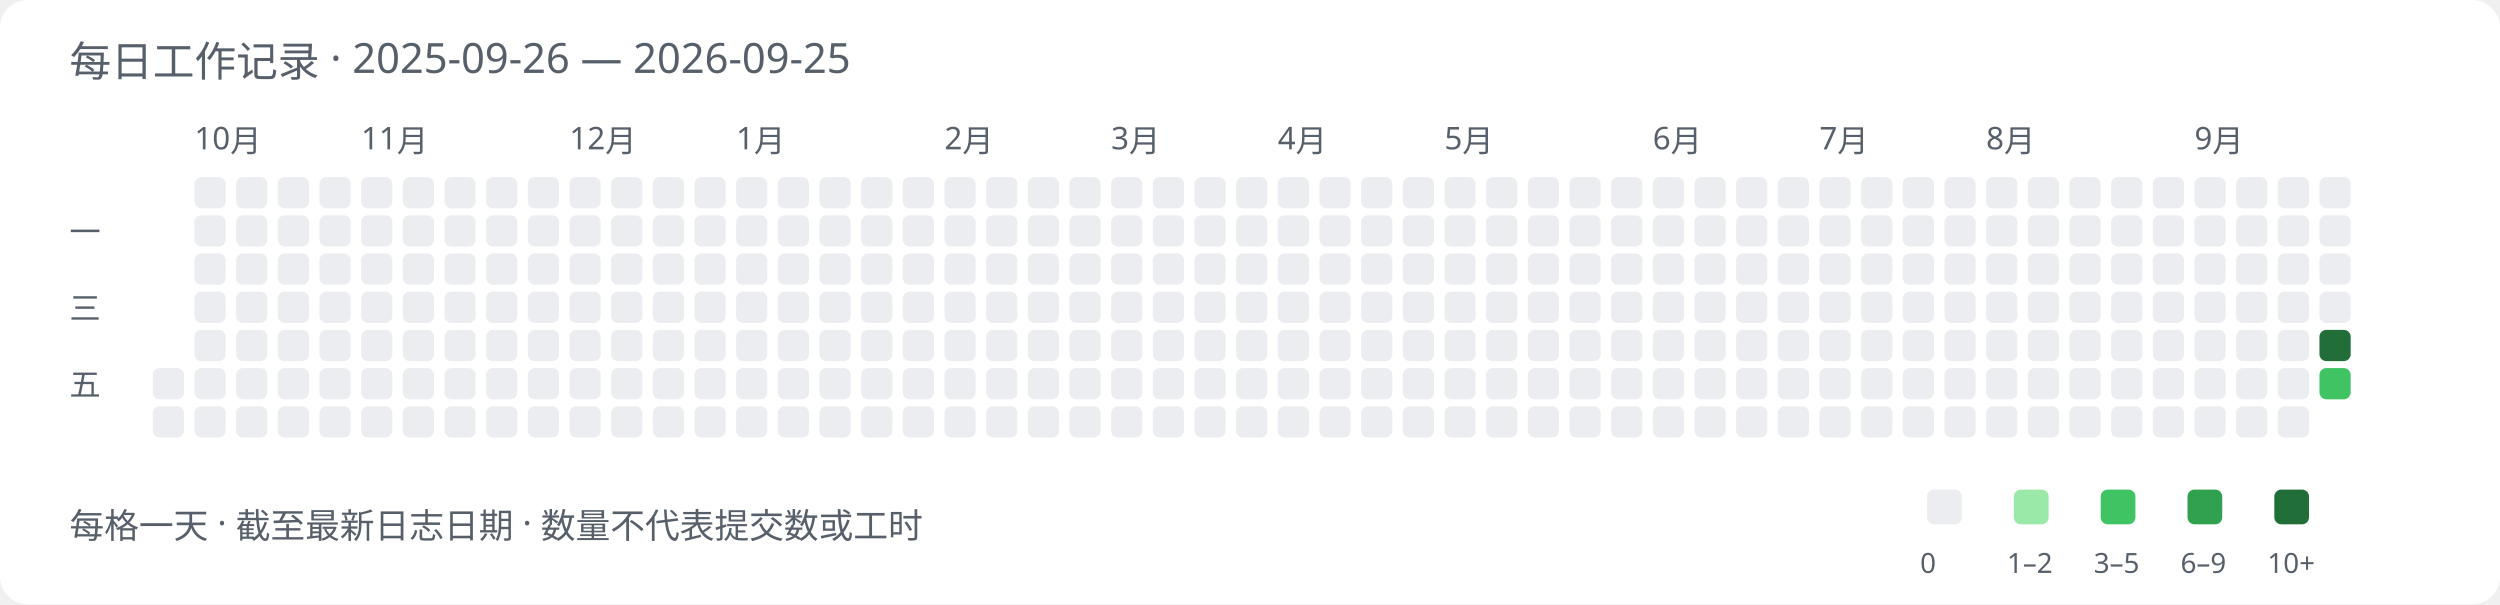
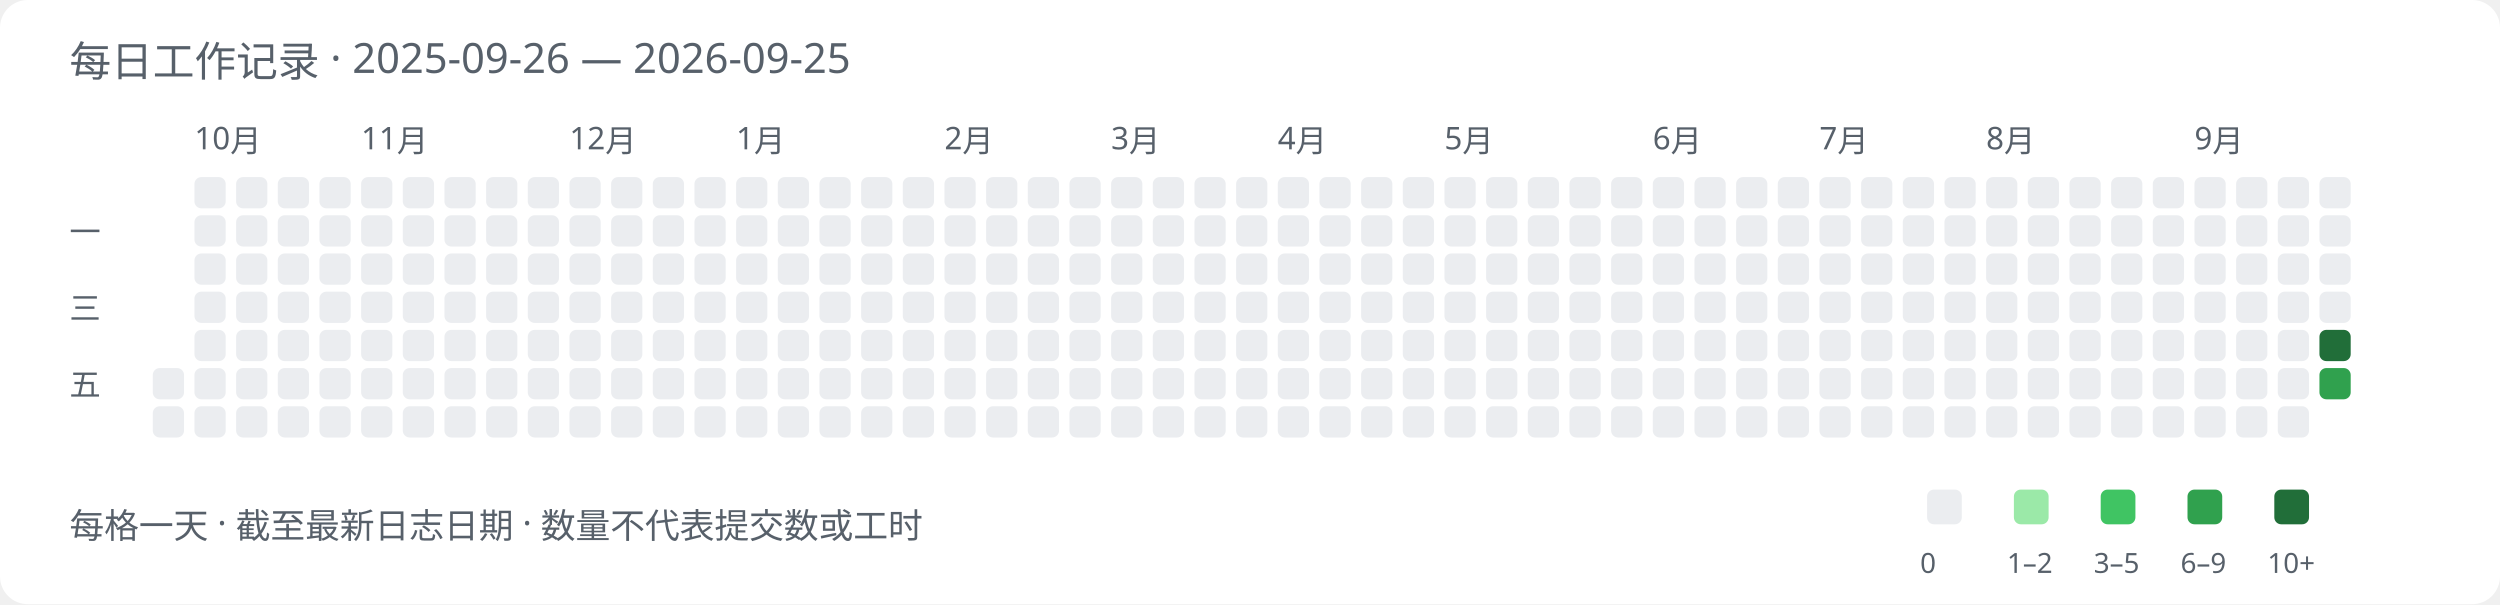
<svg xmlns="http://www.w3.org/2000/svg" width="720" height="174" viewBox="0 0 720 174" role="img" aria-label="每日开发记录全年贡献格">
  <rect width="100%" height="100%" rx="8" fill="#fff" />
  <g font-family="system-ui, sans-serif">
    <text x="20" y="22" font-size="12" fill="#57606a">每日工作记录 · 2025-09-26 — 2026-09-25</text>
    <text x="20" y="70" font-size="9" fill="#57606a">一</text>
    <text x="20" y="92" font-size="9" fill="#57606a">三</text>
    <text x="20" y="114" font-size="9" fill="#57606a">五</text>
    <rect data-date="2025-09-26" data-count="0" x="44" y="106" width="9" height="9" rx="2" fill="#ebedf0" />
    <rect data-date="2025-09-27" data-count="0" x="44" y="117" width="9" height="9" rx="2" fill="#ebedf0" />
    <rect data-date="2025-09-28" data-count="0" x="56" y="51" width="9" height="9" rx="2" fill="#ebedf0" />
    <rect data-date="2025-09-29" data-count="0" x="56" y="62" width="9" height="9" rx="2" fill="#ebedf0" />
    <rect data-date="2025-09-30" data-count="0" x="56" y="73" width="9" height="9" rx="2" fill="#ebedf0" />
    <text x="56" y="43" font-size="9" fill="#57606a">10月</text>
    <rect data-date="2025-10-01" data-count="0" x="56" y="84" width="9" height="9" rx="2" fill="#ebedf0" />
    <rect data-date="2025-10-02" data-count="0" x="56" y="95" width="9" height="9" rx="2" fill="#ebedf0" />
    <rect data-date="2025-10-03" data-count="0" x="56" y="106" width="9" height="9" rx="2" fill="#ebedf0" />
    <rect data-date="2025-10-04" data-count="0" x="56" y="117" width="9" height="9" rx="2" fill="#ebedf0" />
    <rect data-date="2025-10-05" data-count="0" x="68" y="51" width="9" height="9" rx="2" fill="#ebedf0" />
    <rect data-date="2025-10-06" data-count="0" x="68" y="62" width="9" height="9" rx="2" fill="#ebedf0" />
    <rect data-date="2025-10-07" data-count="0" x="68" y="73" width="9" height="9" rx="2" fill="#ebedf0" />
    <rect data-date="2025-10-08" data-count="0" x="68" y="84" width="9" height="9" rx="2" fill="#ebedf0" />
    <rect data-date="2025-10-09" data-count="0" x="68" y="95" width="9" height="9" rx="2" fill="#ebedf0" />
    <rect data-date="2025-10-10" data-count="0" x="68" y="106" width="9" height="9" rx="2" fill="#ebedf0" />
    <rect data-date="2025-10-11" data-count="0" x="68" y="117" width="9" height="9" rx="2" fill="#ebedf0" />
    <rect data-date="2025-10-12" data-count="0" x="80" y="51" width="9" height="9" rx="2" fill="#ebedf0" />
    <rect data-date="2025-10-13" data-count="0" x="80" y="62" width="9" height="9" rx="2" fill="#ebedf0" />
    <rect data-date="2025-10-14" data-count="0" x="80" y="73" width="9" height="9" rx="2" fill="#ebedf0" />
    <rect data-date="2025-10-15" data-count="0" x="80" y="84" width="9" height="9" rx="2" fill="#ebedf0" />
    <rect data-date="2025-10-16" data-count="0" x="80" y="95" width="9" height="9" rx="2" fill="#ebedf0" />
    <rect data-date="2025-10-17" data-count="0" x="80" y="106" width="9" height="9" rx="2" fill="#ebedf0" />
    <rect data-date="2025-10-18" data-count="0" x="80" y="117" width="9" height="9" rx="2" fill="#ebedf0" />
    <rect data-date="2025-10-19" data-count="0" x="92" y="51" width="9" height="9" rx="2" fill="#ebedf0" />
    <rect data-date="2025-10-20" data-count="0" x="92" y="62" width="9" height="9" rx="2" fill="#ebedf0" />
    <rect data-date="2025-10-21" data-count="0" x="92" y="73" width="9" height="9" rx="2" fill="#ebedf0" />
    <rect data-date="2025-10-22" data-count="0" x="92" y="84" width="9" height="9" rx="2" fill="#ebedf0" />
    <rect data-date="2025-10-23" data-count="0" x="92" y="95" width="9" height="9" rx="2" fill="#ebedf0" />
    <rect data-date="2025-10-24" data-count="0" x="92" y="106" width="9" height="9" rx="2" fill="#ebedf0" />
    <rect data-date="2025-10-25" data-count="0" x="92" y="117" width="9" height="9" rx="2" fill="#ebedf0" />
    <rect data-date="2025-10-26" data-count="0" x="104" y="51" width="9" height="9" rx="2" fill="#ebedf0" />
    <rect data-date="2025-10-27" data-count="0" x="104" y="62" width="9" height="9" rx="2" fill="#ebedf0" />
    <rect data-date="2025-10-28" data-count="0" x="104" y="73" width="9" height="9" rx="2" fill="#ebedf0" />
    <rect data-date="2025-10-29" data-count="0" x="104" y="84" width="9" height="9" rx="2" fill="#ebedf0" />
    <rect data-date="2025-10-30" data-count="0" x="104" y="95" width="9" height="9" rx="2" fill="#ebedf0" />
    <rect data-date="2025-10-31" data-count="0" x="104" y="106" width="9" height="9" rx="2" fill="#ebedf0" />
    <text x="104" y="43" font-size="9" fill="#57606a">11月</text>
    <rect data-date="2025-11-01" data-count="0" x="104" y="117" width="9" height="9" rx="2" fill="#ebedf0" />
    <rect data-date="2025-11-02" data-count="0" x="116" y="51" width="9" height="9" rx="2" fill="#ebedf0" />
    <rect data-date="2025-11-03" data-count="0" x="116" y="62" width="9" height="9" rx="2" fill="#ebedf0" />
    <rect data-date="2025-11-04" data-count="0" x="116" y="73" width="9" height="9" rx="2" fill="#ebedf0" />
    <rect data-date="2025-11-05" data-count="0" x="116" y="84" width="9" height="9" rx="2" fill="#ebedf0" />
    <rect data-date="2025-11-06" data-count="0" x="116" y="95" width="9" height="9" rx="2" fill="#ebedf0" />
    <rect data-date="2025-11-07" data-count="0" x="116" y="106" width="9" height="9" rx="2" fill="#ebedf0" />
    <rect data-date="2025-11-08" data-count="0" x="116" y="117" width="9" height="9" rx="2" fill="#ebedf0" />
    <rect data-date="2025-11-09" data-count="0" x="128" y="51" width="9" height="9" rx="2" fill="#ebedf0" />
    <rect data-date="2025-11-10" data-count="0" x="128" y="62" width="9" height="9" rx="2" fill="#ebedf0" />
    <rect data-date="2025-11-11" data-count="0" x="128" y="73" width="9" height="9" rx="2" fill="#ebedf0" />
    <rect data-date="2025-11-12" data-count="0" x="128" y="84" width="9" height="9" rx="2" fill="#ebedf0" />
    <rect data-date="2025-11-13" data-count="0" x="128" y="95" width="9" height="9" rx="2" fill="#ebedf0" />
    <rect data-date="2025-11-14" data-count="0" x="128" y="106" width="9" height="9" rx="2" fill="#ebedf0" />
    <rect data-date="2025-11-15" data-count="0" x="128" y="117" width="9" height="9" rx="2" fill="#ebedf0" />
    <rect data-date="2025-11-16" data-count="0" x="140" y="51" width="9" height="9" rx="2" fill="#ebedf0" />
    <rect data-date="2025-11-17" data-count="0" x="140" y="62" width="9" height="9" rx="2" fill="#ebedf0" />
    <rect data-date="2025-11-18" data-count="0" x="140" y="73" width="9" height="9" rx="2" fill="#ebedf0" />
    <rect data-date="2025-11-19" data-count="0" x="140" y="84" width="9" height="9" rx="2" fill="#ebedf0" />
    <rect data-date="2025-11-20" data-count="0" x="140" y="95" width="9" height="9" rx="2" fill="#ebedf0" />
    <rect data-date="2025-11-21" data-count="0" x="140" y="106" width="9" height="9" rx="2" fill="#ebedf0" />
    <rect data-date="2025-11-22" data-count="0" x="140" y="117" width="9" height="9" rx="2" fill="#ebedf0" />
    <rect data-date="2025-11-23" data-count="0" x="152" y="51" width="9" height="9" rx="2" fill="#ebedf0" />
    <rect data-date="2025-11-24" data-count="0" x="152" y="62" width="9" height="9" rx="2" fill="#ebedf0" />
    <rect data-date="2025-11-25" data-count="0" x="152" y="73" width="9" height="9" rx="2" fill="#ebedf0" />
    <rect data-date="2025-11-26" data-count="0" x="152" y="84" width="9" height="9" rx="2" fill="#ebedf0" />
    <rect data-date="2025-11-27" data-count="0" x="152" y="95" width="9" height="9" rx="2" fill="#ebedf0" />
    <rect data-date="2025-11-28" data-count="0" x="152" y="106" width="9" height="9" rx="2" fill="#ebedf0" />
    <rect data-date="2025-11-29" data-count="0" x="152" y="117" width="9" height="9" rx="2" fill="#ebedf0" />
    <rect data-date="2025-11-30" data-count="0" x="164" y="51" width="9" height="9" rx="2" fill="#ebedf0" />
    <text x="164" y="43" font-size="9" fill="#57606a">12月</text>
    <rect data-date="2025-12-01" data-count="0" x="164" y="62" width="9" height="9" rx="2" fill="#ebedf0" />
    <rect data-date="2025-12-02" data-count="0" x="164" y="73" width="9" height="9" rx="2" fill="#ebedf0" />
    <rect data-date="2025-12-03" data-count="0" x="164" y="84" width="9" height="9" rx="2" fill="#ebedf0" />
    <rect data-date="2025-12-04" data-count="0" x="164" y="95" width="9" height="9" rx="2" fill="#ebedf0" />
    <rect data-date="2025-12-05" data-count="0" x="164" y="106" width="9" height="9" rx="2" fill="#ebedf0" />
    <rect data-date="2025-12-06" data-count="0" x="164" y="117" width="9" height="9" rx="2" fill="#ebedf0" />
    <rect data-date="2025-12-07" data-count="0" x="176" y="51" width="9" height="9" rx="2" fill="#ebedf0" />
    <rect data-date="2025-12-08" data-count="0" x="176" y="62" width="9" height="9" rx="2" fill="#ebedf0" />
    <rect data-date="2025-12-09" data-count="0" x="176" y="73" width="9" height="9" rx="2" fill="#ebedf0" />
    <rect data-date="2025-12-10" data-count="0" x="176" y="84" width="9" height="9" rx="2" fill="#ebedf0" />
    <rect data-date="2025-12-11" data-count="0" x="176" y="95" width="9" height="9" rx="2" fill="#ebedf0" />
    <rect data-date="2025-12-12" data-count="0" x="176" y="106" width="9" height="9" rx="2" fill="#ebedf0" />
    <rect data-date="2025-12-13" data-count="0" x="176" y="117" width="9" height="9" rx="2" fill="#ebedf0" />
    <rect data-date="2025-12-14" data-count="0" x="188" y="51" width="9" height="9" rx="2" fill="#ebedf0" />
    <rect data-date="2025-12-15" data-count="0" x="188" y="62" width="9" height="9" rx="2" fill="#ebedf0" />
    <rect data-date="2025-12-16" data-count="0" x="188" y="73" width="9" height="9" rx="2" fill="#ebedf0" />
    <rect data-date="2025-12-17" data-count="0" x="188" y="84" width="9" height="9" rx="2" fill="#ebedf0" />
    <rect data-date="2025-12-18" data-count="0" x="188" y="95" width="9" height="9" rx="2" fill="#ebedf0" />
    <rect data-date="2025-12-19" data-count="0" x="188" y="106" width="9" height="9" rx="2" fill="#ebedf0" />
    <rect data-date="2025-12-20" data-count="0" x="188" y="117" width="9" height="9" rx="2" fill="#ebedf0" />
    <rect data-date="2025-12-21" data-count="0" x="200" y="51" width="9" height="9" rx="2" fill="#ebedf0" />
    <rect data-date="2025-12-22" data-count="0" x="200" y="62" width="9" height="9" rx="2" fill="#ebedf0" />
    <rect data-date="2025-12-23" data-count="0" x="200" y="73" width="9" height="9" rx="2" fill="#ebedf0" />
    <rect data-date="2025-12-24" data-count="0" x="200" y="84" width="9" height="9" rx="2" fill="#ebedf0" />
    <rect data-date="2025-12-25" data-count="0" x="200" y="95" width="9" height="9" rx="2" fill="#ebedf0" />
    <rect data-date="2025-12-26" data-count="0" x="200" y="106" width="9" height="9" rx="2" fill="#ebedf0" />
    <rect data-date="2025-12-27" data-count="0" x="200" y="117" width="9" height="9" rx="2" fill="#ebedf0" />
    <rect data-date="2025-12-28" data-count="0" x="212" y="51" width="9" height="9" rx="2" fill="#ebedf0" />
    <rect data-date="2025-12-29" data-count="0" x="212" y="62" width="9" height="9" rx="2" fill="#ebedf0" />
    <rect data-date="2025-12-30" data-count="0" x="212" y="73" width="9" height="9" rx="2" fill="#ebedf0" />
    <rect data-date="2025-12-31" data-count="0" x="212" y="84" width="9" height="9" rx="2" fill="#ebedf0" />
    <text x="212" y="43" font-size="9" fill="#57606a">1月</text>
    <rect data-date="2026-01-01" data-count="0" x="212" y="95" width="9" height="9" rx="2" fill="#ebedf0" />
    <rect data-date="2026-01-02" data-count="0" x="212" y="106" width="9" height="9" rx="2" fill="#ebedf0" />
    <rect data-date="2026-01-03" data-count="0" x="212" y="117" width="9" height="9" rx="2" fill="#ebedf0" />
    <rect data-date="2026-01-04" data-count="0" x="224" y="51" width="9" height="9" rx="2" fill="#ebedf0" />
    <rect data-date="2026-01-05" data-count="0" x="224" y="62" width="9" height="9" rx="2" fill="#ebedf0" />
    <rect data-date="2026-01-06" data-count="0" x="224" y="73" width="9" height="9" rx="2" fill="#ebedf0" />
    <rect data-date="2026-01-07" data-count="0" x="224" y="84" width="9" height="9" rx="2" fill="#ebedf0" />
    <rect data-date="2026-01-08" data-count="0" x="224" y="95" width="9" height="9" rx="2" fill="#ebedf0" />
    <rect data-date="2026-01-09" data-count="0" x="224" y="106" width="9" height="9" rx="2" fill="#ebedf0" />
    <rect data-date="2026-01-10" data-count="0" x="224" y="117" width="9" height="9" rx="2" fill="#ebedf0" />
    <rect data-date="2026-01-11" data-count="0" x="236" y="51" width="9" height="9" rx="2" fill="#ebedf0" />
    <rect data-date="2026-01-12" data-count="0" x="236" y="62" width="9" height="9" rx="2" fill="#ebedf0" />
    <rect data-date="2026-01-13" data-count="0" x="236" y="73" width="9" height="9" rx="2" fill="#ebedf0" />
    <rect data-date="2026-01-14" data-count="0" x="236" y="84" width="9" height="9" rx="2" fill="#ebedf0" />
    <rect data-date="2026-01-15" data-count="0" x="236" y="95" width="9" height="9" rx="2" fill="#ebedf0" />
    <rect data-date="2026-01-16" data-count="0" x="236" y="106" width="9" height="9" rx="2" fill="#ebedf0" />
    <rect data-date="2026-01-17" data-count="0" x="236" y="117" width="9" height="9" rx="2" fill="#ebedf0" />
    <rect data-date="2026-01-18" data-count="0" x="248" y="51" width="9" height="9" rx="2" fill="#ebedf0" />
    <rect data-date="2026-01-19" data-count="0" x="248" y="62" width="9" height="9" rx="2" fill="#ebedf0" />
    <rect data-date="2026-01-20" data-count="0" x="248" y="73" width="9" height="9" rx="2" fill="#ebedf0" />
    <rect data-date="2026-01-21" data-count="0" x="248" y="84" width="9" height="9" rx="2" fill="#ebedf0" />
    <rect data-date="2026-01-22" data-count="0" x="248" y="95" width="9" height="9" rx="2" fill="#ebedf0" />
    <rect data-date="2026-01-23" data-count="0" x="248" y="106" width="9" height="9" rx="2" fill="#ebedf0" />
    <rect data-date="2026-01-24" data-count="0" x="248" y="117" width="9" height="9" rx="2" fill="#ebedf0" />
    <rect data-date="2026-01-25" data-count="0" x="260" y="51" width="9" height="9" rx="2" fill="#ebedf0" />
    <rect data-date="2026-01-26" data-count="0" x="260" y="62" width="9" height="9" rx="2" fill="#ebedf0" />
    <rect data-date="2026-01-27" data-count="0" x="260" y="73" width="9" height="9" rx="2" fill="#ebedf0" />
    <rect data-date="2026-01-28" data-count="0" x="260" y="84" width="9" height="9" rx="2" fill="#ebedf0" />
    <rect data-date="2026-01-29" data-count="0" x="260" y="95" width="9" height="9" rx="2" fill="#ebedf0" />
    <rect data-date="2026-01-30" data-count="0" x="260" y="106" width="9" height="9" rx="2" fill="#ebedf0" />
    <rect data-date="2026-01-31" data-count="0" x="260" y="117" width="9" height="9" rx="2" fill="#ebedf0" />
    <text x="272" y="43" font-size="9" fill="#57606a">2月</text>
    <rect data-date="2026-02-01" data-count="0" x="272" y="51" width="9" height="9" rx="2" fill="#ebedf0" />
    <rect data-date="2026-02-02" data-count="0" x="272" y="62" width="9" height="9" rx="2" fill="#ebedf0" />
    <rect data-date="2026-02-03" data-count="0" x="272" y="73" width="9" height="9" rx="2" fill="#ebedf0" />
    <rect data-date="2026-02-04" data-count="0" x="272" y="84" width="9" height="9" rx="2" fill="#ebedf0" />
    <rect data-date="2026-02-05" data-count="0" x="272" y="95" width="9" height="9" rx="2" fill="#ebedf0" />
    <rect data-date="2026-02-06" data-count="0" x="272" y="106" width="9" height="9" rx="2" fill="#ebedf0" />
    <rect data-date="2026-02-07" data-count="0" x="272" y="117" width="9" height="9" rx="2" fill="#ebedf0" />
    <rect data-date="2026-02-08" data-count="0" x="284" y="51" width="9" height="9" rx="2" fill="#ebedf0" />
    <rect data-date="2026-02-09" data-count="0" x="284" y="62" width="9" height="9" rx="2" fill="#ebedf0" />
    <rect data-date="2026-02-10" data-count="0" x="284" y="73" width="9" height="9" rx="2" fill="#ebedf0" />
    <rect data-date="2026-02-11" data-count="0" x="284" y="84" width="9" height="9" rx="2" fill="#ebedf0" />
    <rect data-date="2026-02-12" data-count="0" x="284" y="95" width="9" height="9" rx="2" fill="#ebedf0" />
    <rect data-date="2026-02-13" data-count="0" x="284" y="106" width="9" height="9" rx="2" fill="#ebedf0" />
    <rect data-date="2026-02-14" data-count="0" x="284" y="117" width="9" height="9" rx="2" fill="#ebedf0" />
    <rect data-date="2026-02-15" data-count="0" x="296" y="51" width="9" height="9" rx="2" fill="#ebedf0" />
    <rect data-date="2026-02-16" data-count="0" x="296" y="62" width="9" height="9" rx="2" fill="#ebedf0" />
    <rect data-date="2026-02-17" data-count="0" x="296" y="73" width="9" height="9" rx="2" fill="#ebedf0" />
    <rect data-date="2026-02-18" data-count="0" x="296" y="84" width="9" height="9" rx="2" fill="#ebedf0" />
    <rect data-date="2026-02-19" data-count="0" x="296" y="95" width="9" height="9" rx="2" fill="#ebedf0" />
    <rect data-date="2026-02-20" data-count="0" x="296" y="106" width="9" height="9" rx="2" fill="#ebedf0" />
    <rect data-date="2026-02-21" data-count="0" x="296" y="117" width="9" height="9" rx="2" fill="#ebedf0" />
    <rect data-date="2026-02-22" data-count="0" x="308" y="51" width="9" height="9" rx="2" fill="#ebedf0" />
    <rect data-date="2026-02-23" data-count="0" x="308" y="62" width="9" height="9" rx="2" fill="#ebedf0" />
    <rect data-date="2026-02-24" data-count="0" x="308" y="73" width="9" height="9" rx="2" fill="#ebedf0" />
    <rect data-date="2026-02-25" data-count="0" x="308" y="84" width="9" height="9" rx="2" fill="#ebedf0" />
    <rect data-date="2026-02-26" data-count="0" x="308" y="95" width="9" height="9" rx="2" fill="#ebedf0" />
    <rect data-date="2026-02-27" data-count="0" x="308" y="106" width="9" height="9" rx="2" fill="#ebedf0" />
    <rect data-date="2026-02-28" data-count="0" x="308" y="117" width="9" height="9" rx="2" fill="#ebedf0" />
    <text x="320" y="43" font-size="9" fill="#57606a">3月</text>
    <rect data-date="2026-03-01" data-count="0" x="320" y="51" width="9" height="9" rx="2" fill="#ebedf0" />
    <rect data-date="2026-03-02" data-count="0" x="320" y="62" width="9" height="9" rx="2" fill="#ebedf0" />
    <rect data-date="2026-03-03" data-count="0" x="320" y="73" width="9" height="9" rx="2" fill="#ebedf0" />
    <rect data-date="2026-03-04" data-count="0" x="320" y="84" width="9" height="9" rx="2" fill="#ebedf0" />
    <rect data-date="2026-03-05" data-count="0" x="320" y="95" width="9" height="9" rx="2" fill="#ebedf0" />
    <rect data-date="2026-03-06" data-count="0" x="320" y="106" width="9" height="9" rx="2" fill="#ebedf0" />
    <rect data-date="2026-03-07" data-count="0" x="320" y="117" width="9" height="9" rx="2" fill="#ebedf0" />
    <rect data-date="2026-03-08" data-count="0" x="332" y="51" width="9" height="9" rx="2" fill="#ebedf0" />
    <rect data-date="2026-03-09" data-count="0" x="332" y="62" width="9" height="9" rx="2" fill="#ebedf0" />
    <rect data-date="2026-03-10" data-count="0" x="332" y="73" width="9" height="9" rx="2" fill="#ebedf0" />
    <rect data-date="2026-03-11" data-count="0" x="332" y="84" width="9" height="9" rx="2" fill="#ebedf0" />
    <rect data-date="2026-03-12" data-count="0" x="332" y="95" width="9" height="9" rx="2" fill="#ebedf0" />
    <rect data-date="2026-03-13" data-count="0" x="332" y="106" width="9" height="9" rx="2" fill="#ebedf0" />
    <rect data-date="2026-03-14" data-count="0" x="332" y="117" width="9" height="9" rx="2" fill="#ebedf0" />
    <rect data-date="2026-03-15" data-count="0" x="344" y="51" width="9" height="9" rx="2" fill="#ebedf0" />
    <rect data-date="2026-03-16" data-count="0" x="344" y="62" width="9" height="9" rx="2" fill="#ebedf0" />
    <rect data-date="2026-03-17" data-count="0" x="344" y="73" width="9" height="9" rx="2" fill="#ebedf0" />
    <rect data-date="2026-03-18" data-count="0" x="344" y="84" width="9" height="9" rx="2" fill="#ebedf0" />
    <rect data-date="2026-03-19" data-count="0" x="344" y="95" width="9" height="9" rx="2" fill="#ebedf0" />
    <rect data-date="2026-03-20" data-count="0" x="344" y="106" width="9" height="9" rx="2" fill="#ebedf0" />
    <rect data-date="2026-03-21" data-count="0" x="344" y="117" width="9" height="9" rx="2" fill="#ebedf0" />
    <rect data-date="2026-03-22" data-count="0" x="356" y="51" width="9" height="9" rx="2" fill="#ebedf0" />
    <rect data-date="2026-03-23" data-count="0" x="356" y="62" width="9" height="9" rx="2" fill="#ebedf0" />
    <rect data-date="2026-03-24" data-count="0" x="356" y="73" width="9" height="9" rx="2" fill="#ebedf0" />
    <rect data-date="2026-03-25" data-count="0" x="356" y="84" width="9" height="9" rx="2" fill="#ebedf0" />
    <rect data-date="2026-03-26" data-count="0" x="356" y="95" width="9" height="9" rx="2" fill="#ebedf0" />
    <rect data-date="2026-03-27" data-count="0" x="356" y="106" width="9" height="9" rx="2" fill="#ebedf0" />
    <rect data-date="2026-03-28" data-count="0" x="356" y="117" width="9" height="9" rx="2" fill="#ebedf0" />
    <rect data-date="2026-03-29" data-count="0" x="368" y="51" width="9" height="9" rx="2" fill="#ebedf0" />
    <rect data-date="2026-03-30" data-count="0" x="368" y="62" width="9" height="9" rx="2" fill="#ebedf0" />
    <rect data-date="2026-03-31" data-count="0" x="368" y="73" width="9" height="9" rx="2" fill="#ebedf0" />
    <text x="368" y="43" font-size="9" fill="#57606a">4月</text>
    <rect data-date="2026-04-01" data-count="0" x="368" y="84" width="9" height="9" rx="2" fill="#ebedf0" />
    <rect data-date="2026-04-02" data-count="0" x="368" y="95" width="9" height="9" rx="2" fill="#ebedf0" />
    <rect data-date="2026-04-03" data-count="0" x="368" y="106" width="9" height="9" rx="2" fill="#ebedf0" />
    <rect data-date="2026-04-04" data-count="0" x="368" y="117" width="9" height="9" rx="2" fill="#ebedf0" />
    <rect data-date="2026-04-05" data-count="0" x="380" y="51" width="9" height="9" rx="2" fill="#ebedf0" />
    <rect data-date="2026-04-06" data-count="0" x="380" y="62" width="9" height="9" rx="2" fill="#ebedf0" />
    <rect data-date="2026-04-07" data-count="0" x="380" y="73" width="9" height="9" rx="2" fill="#ebedf0" />
    <rect data-date="2026-04-08" data-count="0" x="380" y="84" width="9" height="9" rx="2" fill="#ebedf0" />
    <rect data-date="2026-04-09" data-count="0" x="380" y="95" width="9" height="9" rx="2" fill="#ebedf0" />
    <rect data-date="2026-04-10" data-count="0" x="380" y="106" width="9" height="9" rx="2" fill="#ebedf0" />
    <rect data-date="2026-04-11" data-count="0" x="380" y="117" width="9" height="9" rx="2" fill="#ebedf0" />
    <rect data-date="2026-04-12" data-count="0" x="392" y="51" width="9" height="9" rx="2" fill="#ebedf0" />
    <rect data-date="2026-04-13" data-count="0" x="392" y="62" width="9" height="9" rx="2" fill="#ebedf0" />
    <rect data-date="2026-04-14" data-count="0" x="392" y="73" width="9" height="9" rx="2" fill="#ebedf0" />
    <rect data-date="2026-04-15" data-count="0" x="392" y="84" width="9" height="9" rx="2" fill="#ebedf0" />
    <rect data-date="2026-04-16" data-count="0" x="392" y="95" width="9" height="9" rx="2" fill="#ebedf0" />
    <rect data-date="2026-04-17" data-count="0" x="392" y="106" width="9" height="9" rx="2" fill="#ebedf0" />
    <rect data-date="2026-04-18" data-count="0" x="392" y="117" width="9" height="9" rx="2" fill="#ebedf0" />
    <rect data-date="2026-04-19" data-count="0" x="404" y="51" width="9" height="9" rx="2" fill="#ebedf0" />
    <rect data-date="2026-04-20" data-count="0" x="404" y="62" width="9" height="9" rx="2" fill="#ebedf0" />
    <rect data-date="2026-04-21" data-count="0" x="404" y="73" width="9" height="9" rx="2" fill="#ebedf0" />
    <rect data-date="2026-04-22" data-count="0" x="404" y="84" width="9" height="9" rx="2" fill="#ebedf0" />
    <rect data-date="2026-04-23" data-count="0" x="404" y="95" width="9" height="9" rx="2" fill="#ebedf0" />
    <rect data-date="2026-04-24" data-count="0" x="404" y="106" width="9" height="9" rx="2" fill="#ebedf0" />
    <rect data-date="2026-04-25" data-count="0" x="404" y="117" width="9" height="9" rx="2" fill="#ebedf0" />
    <rect data-date="2026-04-26" data-count="0" x="416" y="51" width="9" height="9" rx="2" fill="#ebedf0" />
    <rect data-date="2026-04-27" data-count="0" x="416" y="62" width="9" height="9" rx="2" fill="#ebedf0" />
    <rect data-date="2026-04-28" data-count="0" x="416" y="73" width="9" height="9" rx="2" fill="#ebedf0" />
    <rect data-date="2026-04-29" data-count="0" x="416" y="84" width="9" height="9" rx="2" fill="#ebedf0" />
    <rect data-date="2026-04-30" data-count="0" x="416" y="95" width="9" height="9" rx="2" fill="#ebedf0" />
    <text x="416" y="43" font-size="9" fill="#57606a">5月</text>
    <rect data-date="2026-05-01" data-count="0" x="416" y="106" width="9" height="9" rx="2" fill="#ebedf0" />
    <rect data-date="2026-05-02" data-count="0" x="416" y="117" width="9" height="9" rx="2" fill="#ebedf0" />
    <rect data-date="2026-05-03" data-count="0" x="428" y="51" width="9" height="9" rx="2" fill="#ebedf0" />
    <rect data-date="2026-05-04" data-count="0" x="428" y="62" width="9" height="9" rx="2" fill="#ebedf0" />
    <rect data-date="2026-05-05" data-count="0" x="428" y="73" width="9" height="9" rx="2" fill="#ebedf0" />
    <rect data-date="2026-05-06" data-count="0" x="428" y="84" width="9" height="9" rx="2" fill="#ebedf0" />
    <rect data-date="2026-05-07" data-count="0" x="428" y="95" width="9" height="9" rx="2" fill="#ebedf0" />
    <rect data-date="2026-05-08" data-count="0" x="428" y="106" width="9" height="9" rx="2" fill="#ebedf0" />
    <rect data-date="2026-05-09" data-count="0" x="428" y="117" width="9" height="9" rx="2" fill="#ebedf0" />
    <rect data-date="2026-05-10" data-count="0" x="440" y="51" width="9" height="9" rx="2" fill="#ebedf0" />
    <rect data-date="2026-05-11" data-count="0" x="440" y="62" width="9" height="9" rx="2" fill="#ebedf0" />
    <rect data-date="2026-05-12" data-count="0" x="440" y="73" width="9" height="9" rx="2" fill="#ebedf0" />
    <rect data-date="2026-05-13" data-count="0" x="440" y="84" width="9" height="9" rx="2" fill="#ebedf0" />
    <rect data-date="2026-05-14" data-count="0" x="440" y="95" width="9" height="9" rx="2" fill="#ebedf0" />
    <rect data-date="2026-05-15" data-count="0" x="440" y="106" width="9" height="9" rx="2" fill="#ebedf0" />
    <rect data-date="2026-05-16" data-count="0" x="440" y="117" width="9" height="9" rx="2" fill="#ebedf0" />
    <rect data-date="2026-05-17" data-count="0" x="452" y="51" width="9" height="9" rx="2" fill="#ebedf0" />
    <rect data-date="2026-05-18" data-count="0" x="452" y="62" width="9" height="9" rx="2" fill="#ebedf0" />
    <rect data-date="2026-05-19" data-count="0" x="452" y="73" width="9" height="9" rx="2" fill="#ebedf0" />
    <rect data-date="2026-05-20" data-count="0" x="452" y="84" width="9" height="9" rx="2" fill="#ebedf0" />
    <rect data-date="2026-05-21" data-count="0" x="452" y="95" width="9" height="9" rx="2" fill="#ebedf0" />
    <rect data-date="2026-05-22" data-count="0" x="452" y="106" width="9" height="9" rx="2" fill="#ebedf0" />
    <rect data-date="2026-05-23" data-count="0" x="452" y="117" width="9" height="9" rx="2" fill="#ebedf0" />
    <rect data-date="2026-05-24" data-count="0" x="464" y="51" width="9" height="9" rx="2" fill="#ebedf0" />
    <rect data-date="2026-05-25" data-count="0" x="464" y="62" width="9" height="9" rx="2" fill="#ebedf0" />
    <rect data-date="2026-05-26" data-count="0" x="464" y="73" width="9" height="9" rx="2" fill="#ebedf0" />
    <rect data-date="2026-05-27" data-count="0" x="464" y="84" width="9" height="9" rx="2" fill="#ebedf0" />
    <rect data-date="2026-05-28" data-count="0" x="464" y="95" width="9" height="9" rx="2" fill="#ebedf0" />
    <rect data-date="2026-05-29" data-count="0" x="464" y="106" width="9" height="9" rx="2" fill="#ebedf0" />
    <rect data-date="2026-05-30" data-count="0" x="464" y="117" width="9" height="9" rx="2" fill="#ebedf0" />
    <rect data-date="2026-05-31" data-count="0" x="476" y="51" width="9" height="9" rx="2" fill="#ebedf0" />
    <text x="476" y="43" font-size="9" fill="#57606a">6月</text>
    <rect data-date="2026-06-01" data-count="0" x="476" y="62" width="9" height="9" rx="2" fill="#ebedf0" />
    <rect data-date="2026-06-02" data-count="0" x="476" y="73" width="9" height="9" rx="2" fill="#ebedf0" />
    <rect data-date="2026-06-03" data-count="0" x="476" y="84" width="9" height="9" rx="2" fill="#ebedf0" />
    <rect data-date="2026-06-04" data-count="0" x="476" y="95" width="9" height="9" rx="2" fill="#ebedf0" />
    <rect data-date="2026-06-05" data-count="0" x="476" y="106" width="9" height="9" rx="2" fill="#ebedf0" />
    <rect data-date="2026-06-06" data-count="0" x="476" y="117" width="9" height="9" rx="2" fill="#ebedf0" />
    <rect data-date="2026-06-07" data-count="0" x="488" y="51" width="9" height="9" rx="2" fill="#ebedf0" />
    <rect data-date="2026-06-08" data-count="0" x="488" y="62" width="9" height="9" rx="2" fill="#ebedf0" />
    <rect data-date="2026-06-09" data-count="0" x="488" y="73" width="9" height="9" rx="2" fill="#ebedf0" />
    <rect data-date="2026-06-10" data-count="0" x="488" y="84" width="9" height="9" rx="2" fill="#ebedf0" />
    <rect data-date="2026-06-11" data-count="0" x="488" y="95" width="9" height="9" rx="2" fill="#ebedf0" />
    <rect data-date="2026-06-12" data-count="0" x="488" y="106" width="9" height="9" rx="2" fill="#ebedf0" />
    <rect data-date="2026-06-13" data-count="0" x="488" y="117" width="9" height="9" rx="2" fill="#ebedf0" />
    <rect data-date="2026-06-14" data-count="0" x="500" y="51" width="9" height="9" rx="2" fill="#ebedf0" />
    <rect data-date="2026-06-15" data-count="0" x="500" y="62" width="9" height="9" rx="2" fill="#ebedf0" />
    <rect data-date="2026-06-16" data-count="0" x="500" y="73" width="9" height="9" rx="2" fill="#ebedf0" />
    <rect data-date="2026-06-17" data-count="0" x="500" y="84" width="9" height="9" rx="2" fill="#ebedf0" />
    <rect data-date="2026-06-18" data-count="0" x="500" y="95" width="9" height="9" rx="2" fill="#ebedf0" />
    <rect data-date="2026-06-19" data-count="0" x="500" y="106" width="9" height="9" rx="2" fill="#ebedf0" />
    <rect data-date="2026-06-20" data-count="0" x="500" y="117" width="9" height="9" rx="2" fill="#ebedf0" />
    <rect data-date="2026-06-21" data-count="0" x="512" y="51" width="9" height="9" rx="2" fill="#ebedf0" />
    <rect data-date="2026-06-22" data-count="0" x="512" y="62" width="9" height="9" rx="2" fill="#ebedf0" />
    <rect data-date="2026-06-23" data-count="0" x="512" y="73" width="9" height="9" rx="2" fill="#ebedf0" />
    <rect data-date="2026-06-24" data-count="0" x="512" y="84" width="9" height="9" rx="2" fill="#ebedf0" />
    <rect data-date="2026-06-25" data-count="0" x="512" y="95" width="9" height="9" rx="2" fill="#ebedf0" />
    <rect data-date="2026-06-26" data-count="0" x="512" y="106" width="9" height="9" rx="2" fill="#ebedf0" />
    <rect data-date="2026-06-27" data-count="0" x="512" y="117" width="9" height="9" rx="2" fill="#ebedf0" />
    <rect data-date="2026-06-28" data-count="0" x="524" y="51" width="9" height="9" rx="2" fill="#ebedf0" />
    <rect data-date="2026-06-29" data-count="0" x="524" y="62" width="9" height="9" rx="2" fill="#ebedf0" />
    <rect data-date="2026-06-30" data-count="0" x="524" y="73" width="9" height="9" rx="2" fill="#ebedf0" />
    <text x="524" y="43" font-size="9" fill="#57606a">7月</text>
    <rect data-date="2026-07-01" data-count="0" x="524" y="84" width="9" height="9" rx="2" fill="#ebedf0" />
    <rect data-date="2026-07-02" data-count="0" x="524" y="95" width="9" height="9" rx="2" fill="#ebedf0" />
    <rect data-date="2026-07-03" data-count="0" x="524" y="106" width="9" height="9" rx="2" fill="#ebedf0" />
    <rect data-date="2026-07-04" data-count="0" x="524" y="117" width="9" height="9" rx="2" fill="#ebedf0" />
    <rect data-date="2026-07-05" data-count="0" x="536" y="51" width="9" height="9" rx="2" fill="#ebedf0" />
    <rect data-date="2026-07-06" data-count="0" x="536" y="62" width="9" height="9" rx="2" fill="#ebedf0" />
    <rect data-date="2026-07-07" data-count="0" x="536" y="73" width="9" height="9" rx="2" fill="#ebedf0" />
    <rect data-date="2026-07-08" data-count="0" x="536" y="84" width="9" height="9" rx="2" fill="#ebedf0" />
    <rect data-date="2026-07-09" data-count="0" x="536" y="95" width="9" height="9" rx="2" fill="#ebedf0" />
    <rect data-date="2026-07-10" data-count="0" x="536" y="106" width="9" height="9" rx="2" fill="#ebedf0" />
    <rect data-date="2026-07-11" data-count="0" x="536" y="117" width="9" height="9" rx="2" fill="#ebedf0" />
    <rect data-date="2026-07-12" data-count="0" x="548" y="51" width="9" height="9" rx="2" fill="#ebedf0" />
    <rect data-date="2026-07-13" data-count="0" x="548" y="62" width="9" height="9" rx="2" fill="#ebedf0" />
    <rect data-date="2026-07-14" data-count="0" x="548" y="73" width="9" height="9" rx="2" fill="#ebedf0" />
    <rect data-date="2026-07-15" data-count="0" x="548" y="84" width="9" height="9" rx="2" fill="#ebedf0" />
    <rect data-date="2026-07-16" data-count="0" x="548" y="95" width="9" height="9" rx="2" fill="#ebedf0" />
    <rect data-date="2026-07-17" data-count="0" x="548" y="106" width="9" height="9" rx="2" fill="#ebedf0" />
    <rect data-date="2026-07-18" data-count="0" x="548" y="117" width="9" height="9" rx="2" fill="#ebedf0" />
    <rect data-date="2026-07-19" data-count="0" x="560" y="51" width="9" height="9" rx="2" fill="#ebedf0" />
    <rect data-date="2026-07-20" data-count="0" x="560" y="62" width="9" height="9" rx="2" fill="#ebedf0" />
    <rect data-date="2026-07-21" data-count="0" x="560" y="73" width="9" height="9" rx="2" fill="#ebedf0" />
    <rect data-date="2026-07-22" data-count="0" x="560" y="84" width="9" height="9" rx="2" fill="#ebedf0" />
    <rect data-date="2026-07-23" data-count="0" x="560" y="95" width="9" height="9" rx="2" fill="#ebedf0" />
    <rect data-date="2026-07-24" data-count="0" x="560" y="106" width="9" height="9" rx="2" fill="#ebedf0" />
    <rect data-date="2026-07-25" data-count="0" x="560" y="117" width="9" height="9" rx="2" fill="#ebedf0" />
    <rect data-date="2026-07-26" data-count="0" x="572" y="51" width="9" height="9" rx="2" fill="#ebedf0" />
    <rect data-date="2026-07-27" data-count="0" x="572" y="62" width="9" height="9" rx="2" fill="#ebedf0" />
    <rect data-date="2026-07-28" data-count="0" x="572" y="73" width="9" height="9" rx="2" fill="#ebedf0" />
    <rect data-date="2026-07-29" data-count="0" x="572" y="84" width="9" height="9" rx="2" fill="#ebedf0" />
    <rect data-date="2026-07-30" data-count="0" x="572" y="95" width="9" height="9" rx="2" fill="#ebedf0" />
    <rect data-date="2026-07-31" data-count="0" x="572" y="106" width="9" height="9" rx="2" fill="#ebedf0" />
    <text x="572" y="43" font-size="9" fill="#57606a">8月</text>
    <rect data-date="2026-08-01" data-count="0" x="572" y="117" width="9" height="9" rx="2" fill="#ebedf0" />
    <rect data-date="2026-08-02" data-count="0" x="584" y="51" width="9" height="9" rx="2" fill="#ebedf0" />
    <rect data-date="2026-08-03" data-count="0" x="584" y="62" width="9" height="9" rx="2" fill="#ebedf0" />
    <rect data-date="2026-08-04" data-count="0" x="584" y="73" width="9" height="9" rx="2" fill="#ebedf0" />
    <rect data-date="2026-08-05" data-count="0" x="584" y="84" width="9" height="9" rx="2" fill="#ebedf0" />
    <rect data-date="2026-08-06" data-count="0" x="584" y="95" width="9" height="9" rx="2" fill="#ebedf0" />
    <rect data-date="2026-08-07" data-count="0" x="584" y="106" width="9" height="9" rx="2" fill="#ebedf0" />
    <rect data-date="2026-08-08" data-count="0" x="584" y="117" width="9" height="9" rx="2" fill="#ebedf0" />
    <rect data-date="2026-08-09" data-count="0" x="596" y="51" width="9" height="9" rx="2" fill="#ebedf0" />
    <rect data-date="2026-08-10" data-count="0" x="596" y="62" width="9" height="9" rx="2" fill="#ebedf0" />
    <rect data-date="2026-08-11" data-count="0" x="596" y="73" width="9" height="9" rx="2" fill="#ebedf0" />
    <rect data-date="2026-08-12" data-count="0" x="596" y="84" width="9" height="9" rx="2" fill="#ebedf0" />
    <rect data-date="2026-08-13" data-count="0" x="596" y="95" width="9" height="9" rx="2" fill="#ebedf0" />
    <rect data-date="2026-08-14" data-count="0" x="596" y="106" width="9" height="9" rx="2" fill="#ebedf0" />
    <rect data-date="2026-08-15" data-count="0" x="596" y="117" width="9" height="9" rx="2" fill="#ebedf0" />
    <rect data-date="2026-08-16" data-count="0" x="608" y="51" width="9" height="9" rx="2" fill="#ebedf0" />
    <rect data-date="2026-08-17" data-count="0" x="608" y="62" width="9" height="9" rx="2" fill="#ebedf0" />
    <rect data-date="2026-08-18" data-count="0" x="608" y="73" width="9" height="9" rx="2" fill="#ebedf0" />
    <rect data-date="2026-08-19" data-count="0" x="608" y="84" width="9" height="9" rx="2" fill="#ebedf0" />
    <rect data-date="2026-08-20" data-count="0" x="608" y="95" width="9" height="9" rx="2" fill="#ebedf0" />
    <rect data-date="2026-08-21" data-count="0" x="608" y="106" width="9" height="9" rx="2" fill="#ebedf0" />
    <rect data-date="2026-08-22" data-count="0" x="608" y="117" width="9" height="9" rx="2" fill="#ebedf0" />
    <rect data-date="2026-08-23" data-count="0" x="620" y="51" width="9" height="9" rx="2" fill="#ebedf0" />
    <rect data-date="2026-08-24" data-count="0" x="620" y="62" width="9" height="9" rx="2" fill="#ebedf0" />
    <rect data-date="2026-08-25" data-count="0" x="620" y="73" width="9" height="9" rx="2" fill="#ebedf0" />
    <rect data-date="2026-08-26" data-count="0" x="620" y="84" width="9" height="9" rx="2" fill="#ebedf0" />
    <rect data-date="2026-08-27" data-count="0" x="620" y="95" width="9" height="9" rx="2" fill="#ebedf0" />
    <rect data-date="2026-08-28" data-count="0" x="620" y="106" width="9" height="9" rx="2" fill="#ebedf0" />
    <rect data-date="2026-08-29" data-count="0" x="620" y="117" width="9" height="9" rx="2" fill="#ebedf0" />
    <rect data-date="2026-08-30" data-count="0" x="632" y="51" width="9" height="9" rx="2" fill="#ebedf0" />
    <rect data-date="2026-08-31" data-count="0" x="632" y="62" width="9" height="9" rx="2" fill="#ebedf0" />
    <text x="632" y="43" font-size="9" fill="#57606a">9月</text>
    <rect data-date="2026-09-01" data-count="0" x="632" y="73" width="9" height="9" rx="2" fill="#ebedf0" />
    <rect data-date="2026-09-02" data-count="0" x="632" y="84" width="9" height="9" rx="2" fill="#ebedf0" />
    <rect data-date="2026-09-03" data-count="0" x="632" y="95" width="9" height="9" rx="2" fill="#ebedf0" />
    <rect data-date="2026-09-04" data-count="0" x="632" y="106" width="9" height="9" rx="2" fill="#ebedf0" />
    <rect data-date="2026-09-05" data-count="0" x="632" y="117" width="9" height="9" rx="2" fill="#ebedf0" />
    <rect data-date="2026-09-06" data-count="0" x="644" y="51" width="9" height="9" rx="2" fill="#ebedf0" />
    <rect data-date="2026-09-07" data-count="0" x="644" y="62" width="9" height="9" rx="2" fill="#ebedf0" />
    <rect data-date="2026-09-08" data-count="0" x="644" y="73" width="9" height="9" rx="2" fill="#ebedf0" />
    <rect data-date="2026-09-09" data-count="0" x="644" y="84" width="9" height="9" rx="2" fill="#ebedf0" />
    <rect data-date="2026-09-10" data-count="0" x="644" y="95" width="9" height="9" rx="2" fill="#ebedf0" />
    <rect data-date="2026-09-11" data-count="0" x="644" y="106" width="9" height="9" rx="2" fill="#ebedf0" />
    <rect data-date="2026-09-12" data-count="0" x="644" y="117" width="9" height="9" rx="2" fill="#ebedf0" />
    <rect data-date="2026-09-13" data-count="0" x="656" y="51" width="9" height="9" rx="2" fill="#ebedf0" />
    <rect data-date="2026-09-14" data-count="0" x="656" y="62" width="9" height="9" rx="2" fill="#ebedf0" />
    <rect data-date="2026-09-15" data-count="0" x="656" y="73" width="9" height="9" rx="2" fill="#ebedf0" />
    <rect data-date="2026-09-16" data-count="0" x="656" y="84" width="9" height="9" rx="2" fill="#ebedf0" />
    <rect data-date="2026-09-17" data-count="0" x="656" y="95" width="9" height="9" rx="2" fill="#ebedf0" />
    <rect data-date="2026-09-18" data-count="0" x="656" y="106" width="9" height="9" rx="2" fill="#ebedf0" />
    <rect data-date="2026-09-19" data-count="0" x="656" y="117" width="9" height="9" rx="2" fill="#ebedf0" />
    <rect data-date="2026-09-20" data-count="0" x="668" y="51" width="9" height="9" rx="2" fill="#ebedf0" />
    <rect data-date="2026-09-21" data-count="0" x="668" y="62" width="9" height="9" rx="2" fill="#ebedf0" />
    <rect data-date="2026-09-22" data-count="0" x="668" y="73" width="9" height="9" rx="2" fill="#ebedf0" />
    <rect data-date="2026-09-23" data-count="0" x="668" y="84" width="9" height="9" rx="2" fill="#ebedf0" />
    <rect data-date="2026-09-24" data-count="33" x="668" y="95" width="9" height="9" rx="2" fill="#216e39" />
-     <rect data-date="2026-09-25" data-count="5" x="668" y="106" width="9" height="9" rx="2" fill="#40c463" />
+     <rect data-date="2026-09-25" data-count="6" x="668" y="106" width="9" height="9" rx="2" fill="#30a14e" />
    <text x="20" y="155" font-size="10" fill="#57606a">每格一天 · 截至最新日志日期 · 数量不代表提交数或工时</text>
    <rect x="555" y="141" width="10" height="10" rx="2" fill="#ebedf0" />
    <text x="553" y="165" font-size="8" fill="#57606a">0</text>
    <rect x="580" y="141" width="10" height="10" rx="2" fill="#9be9a8" />
    <text x="578" y="165" font-size="8" fill="#57606a">1–2</text>
    <rect x="605" y="141" width="10" height="10" rx="2" fill="#40c463" />
    <text x="603" y="165" font-size="8" fill="#57606a">3–5</text>
    <rect x="630" y="141" width="10" height="10" rx="2" fill="#30a14e" />
    <text x="628" y="165" font-size="8" fill="#57606a">6–9</text>
    <rect x="655" y="141" width="10" height="10" rx="2" fill="#216e39" />
    <text x="653" y="165" font-size="8" fill="#57606a">10+</text>
  </g>
</svg>
